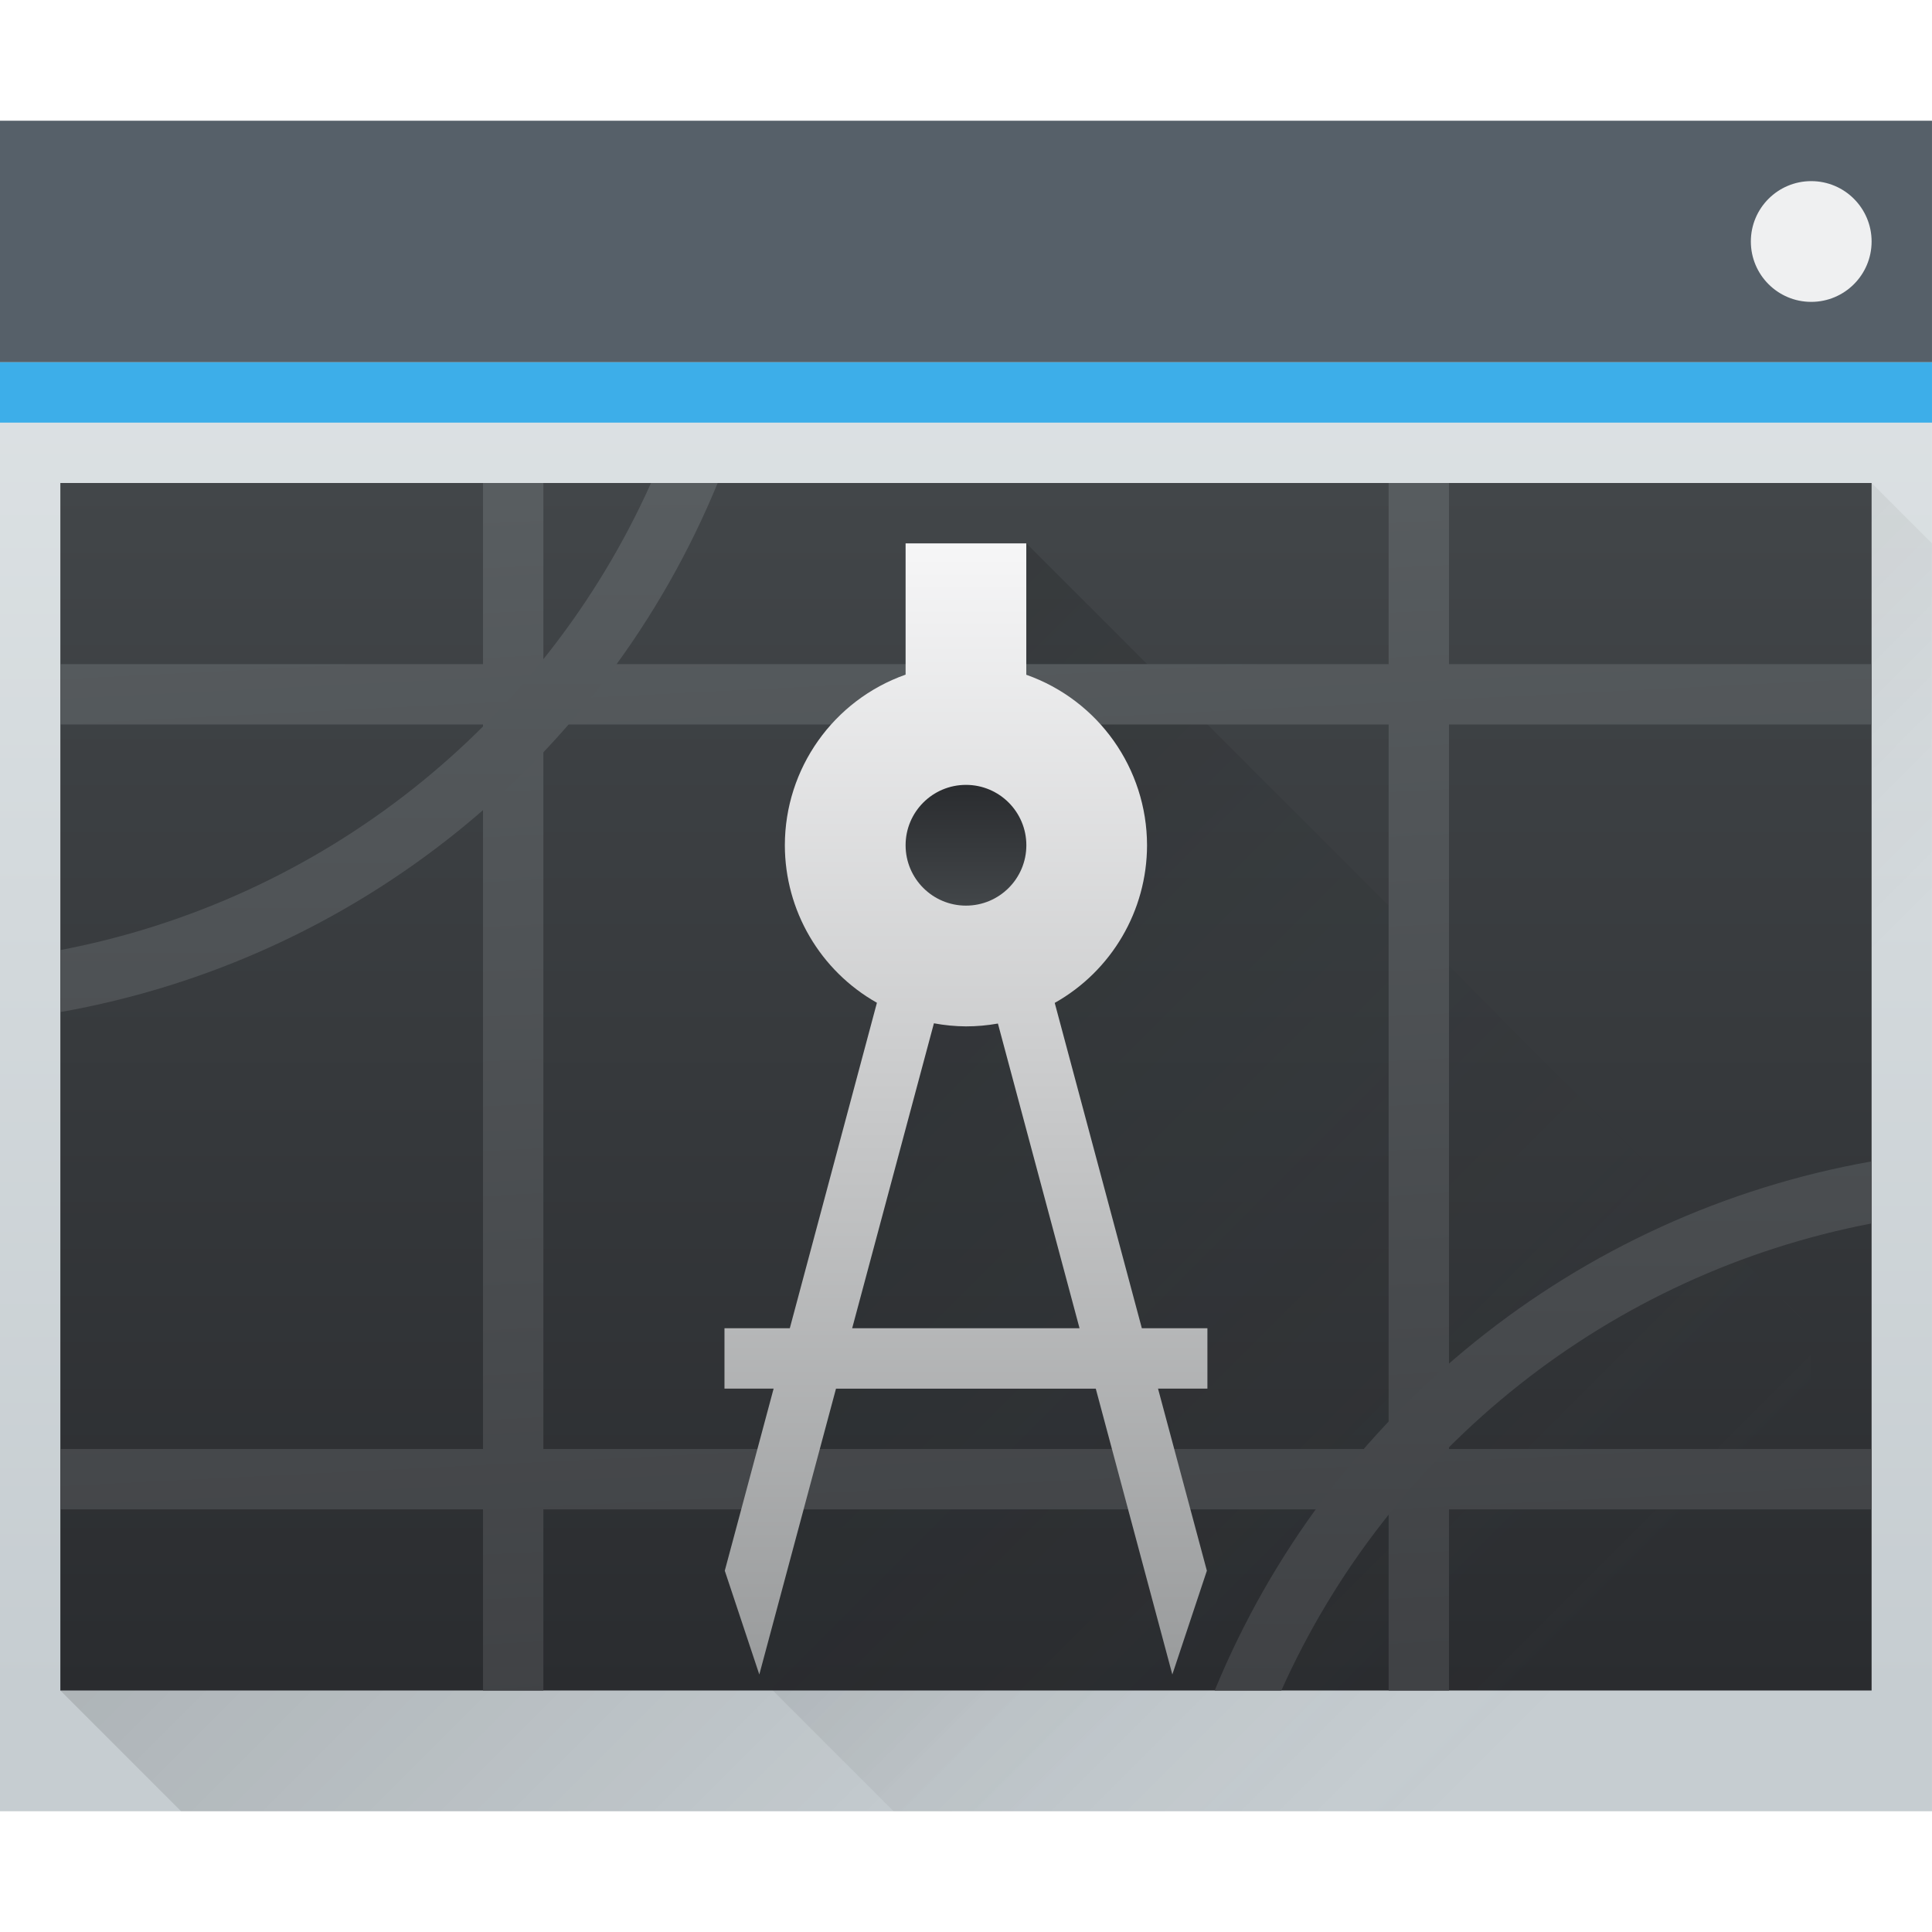
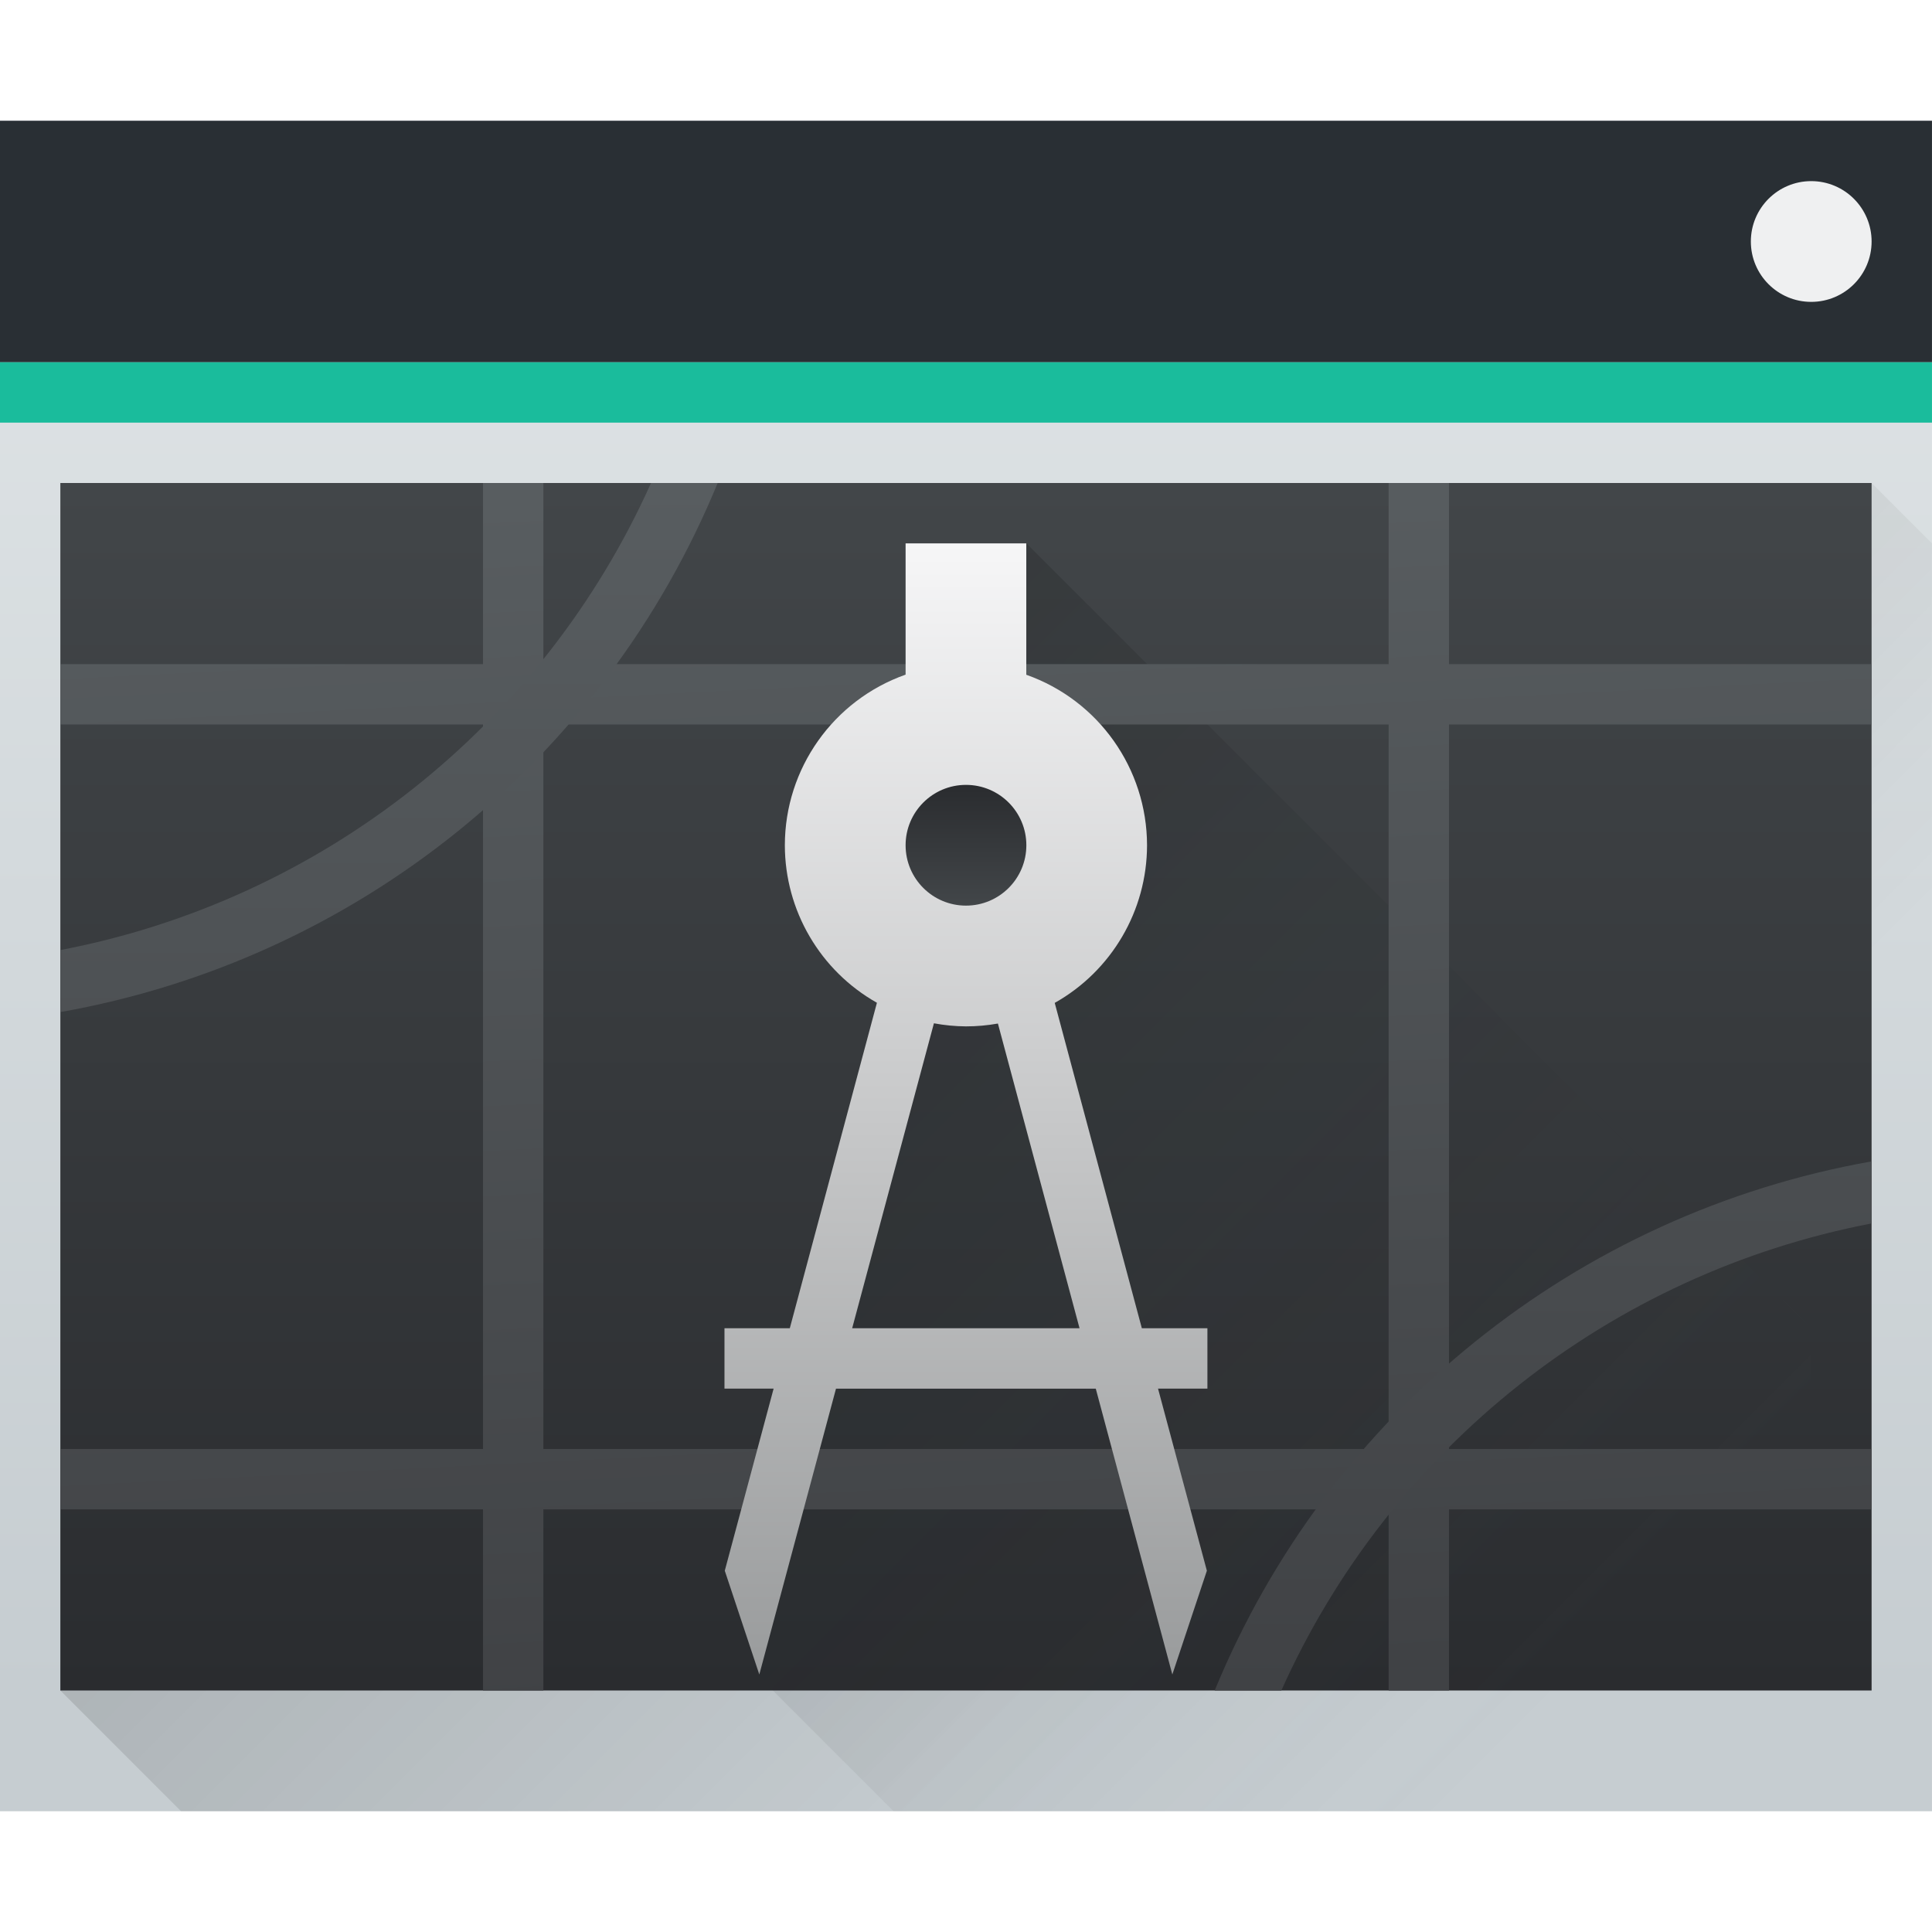
- <svg xmlns="http://www.w3.org/2000/svg" xmlns:xlink="http://www.w3.org/1999/xlink" width="32" version="1.1" height="32" viewBox="0 0 32 32">
+ <svg xmlns="http://www.w3.org/2000/svg" xmlns:xlink="http://www.w3.org/1999/xlink" width="32" version="1.1" height="32" viewBox="0 0 32 32" id="svg2">
  <defs id="defs5455">
    <linearGradient id="linearGradient4430">
      <stop style="stop-color:#404245" id="stop4432" />
      <stop offset="1" style="stop-color:#585d60" id="stop4434" />
    </linearGradient>
    <linearGradient xlink:href="#linearGradient4400" id="linearGradient4244" y1="521.798" x1="397.571" y2="537.798" x2="413.571" gradientUnits="userSpaceOnUse" gradientTransform="matrix(1 0 0 1 -384.5714 -512.798)" />
    <linearGradient xlink:href="#linearGradient4159" id="linearGradient4191" y1="525.798" y2="527.798" x2="0" gradientUnits="userSpaceOnUse" gradientTransform="matrix(1 0 0 1 -0.000012 3)" />
    <linearGradient id="linearGradient4159">
      <stop style="stop-color:#2a2c2f" id="stop4161" />
      <stop offset="1" style="stop-color:#424649" id="stop4163" />
    </linearGradient>
    <linearGradient xlink:href="#linearGradient4430" id="linearGradient4329" y1="28" x1="15" y2="8" x2="14" gradientUnits="userSpaceOnUse" />
    <linearGradient id="linearGradient4400">
      <stop style="stop-color:#020303" id="stop4402" />
      <stop offset="1" style="stop-color:#424649;stop-opacity:0" id="stop4404" />
    </linearGradient>
    <linearGradient id="linearGradient4303">
      <stop style="stop-color:#989a9b" id="stop4305" />
      <stop offset="1" style="stop-color:#f6f6f7" id="stop4307" />
    </linearGradient>
    <linearGradient xlink:href="#linearGradient4303" id="linearGradient4556" y1="25" y2="6" x2="0" gradientUnits="userSpaceOnUse" gradientTransform="matrix(1 0 0 1 384.5714 518.798)" />
    <linearGradient xlink:href="#linearGradient4430" id="linearGradient4583" y1="26" y2="6" x2="0" gradientUnits="userSpaceOnUse" gradientTransform="matrix(1 0 0 1 0 2)" />
    <linearGradient id="linearGradient4303-6">
      <stop style="stop-color:#c6cdd1" id="stop4305-7" />
      <stop offset="1" style="stop-color:#e0e5e7" id="stop4307-0" />
    </linearGradient>
    <linearGradient id="linearGradient4643-8" xlink:href="#linearGradient4303-6" y1="543.798" y2="502.655" x2="0" gradientUnits="userSpaceOnUse" gradientTransform="matrix(0.6666673 0 0 0.6351842 128.1901 198.5187)" />
    <linearGradient id="linearGradient4183" xlink:href="#linearGradient4293" y1="525.798" y2="540.798" x1="391.571" gradientUnits="userSpaceOnUse" x2="406.571" gradientTransform="matrix(1 0 0 1 -0.000007 0.000029)" />
    <linearGradient id="linearGradient4293">
      <stop id="stop4295" />
      <stop offset="1" style="stop-opacity:0" id="stop4297" />
    </linearGradient>
    <linearGradient xlink:href="#linearGradient4159" id="linearGradient4251" y1="543.798" y2="523.798" x2="0" gradientUnits="userSpaceOnUse" />
  </defs>
  <g id="layer1" transform="matrix(1 0 0 1 -384.5714 -515.798)">
    <rect width="32" x="384.571" y="517.798" rx="0" height="28" style="fill:url(#linearGradient4643-8)" id="rect4641-5" />
    <path style="fill:url(#linearGradient4183);opacity:0.2;fill-rule:evenodd" id="path4167" d="m 385.571,543.798 30,-20 1,1 -1e-5,21 -29,3e-5 z" />
-     <rect width="32" x="384.571" y="517.798" height="4" style="fill:#566069" id="rect4647-8" />
-     <rect width="32" x="384.571" y="521.798" height="1" style="fill:#3daee9" id="rect4649-8" />
+     <rect width="32" x="384.571" y="517.798" height="4" style="fill:#292f34;fill-opacity:1" id="rect4647-8" />
+     <rect width="32" x="384.571" y="521.798" height="1" style="fill:#1abc9c;fill-opacity:1" id="rect4649-8" />
    <rect width="30" x="385.571" y="523.798" height="20" style="fill:url(#linearGradient4251)" id="rect4653-5" />
    <rect width="2" x="413.571" y="518.798" rx="1" height="2" style="fill:#eff0f1" id="rect4661-1" />
    <path style="fill:url(#linearGradient4244);opacity:0.2;fill-rule:evenodd" id="path4236" d="M 17 9 L 12.557 27.756 L 14.801 30 L 30 30 L 30 22 L 17 9 z " transform="matrix(1 0 0 1 384.5714 515.798)" />
    <path style="fill:url(#linearGradient4329);stroke-linecap:square;stroke-width:0.1" id="rect4315" d="m 8,8 0,3 -7,0 0,1 7,0 0,12 -7,0 0,1 7,0 0,3 1,0 0,-3 14,0 0,3 1,0 0,-3 7,0 0,-1 -7,0 0,-12 7,0 0,-1 -7,0 0,-3 -1,0 0,3 -14,0 0,-3 z m 1,4 14,0 0,12 -14,0 z" transform="matrix(1 0 0 1 384.5714 515.798)" />
    <path style="fill:url(#linearGradient4583);stroke-linecap:square;stroke-width:0.1" id="path4560" d="M 10.783,8 C 8.98,12.021 5.328,14.909 1,15.736 l 0,1.027 C 5.89,15.899 9.998,12.593 11.887,8 Z M 31,19.236 C 26.112,20.102 22.007,23.409 20.119,28 l 1.104,0 C 23.024,23.981 26.674,21.093 31,20.264 Z" transform="matrix(1 0 0 1 384.5714 515.798)" />
    <path style="fill:url(#linearGradient4556);stroke-linecap:square;stroke-width:0.1" id="rect4530" d="m 399.571,524.798 0,2.174 a 3,3 0 0 0 -2,2.826 3,3 0 0 0 1.525,2.609 l -1.443,5.391 -1.082,0 0,1 0.814,0 -0.809,3.016 0.572,1.719 1.27,-4.734 4.303,0 1.268,4.734 0.572,-1.719 -0.809,-3.016 0.818,0 0,-1 -1.086,0 -1.443,-5.389 a 3,3 0 0 0 1.529,-2.611 3,3 0 0 0 -2,-2.824 l 0,-2.176 -2,0 z m 0.469,7.949 a 3,3 0 0 0 0.531,0.051 3,3 0 0 0 0.529,-0.047 l 1.352,5.047 -3.766,0 1.354,-5.051 z" />
    <circle cx="400.571" cy="529.798" style="shape-rendering:auto;color-interpolation-filters:linearRGB;fill:url(#linearGradient4191);image-rendering:auto;text-rendering:auto;color:#000000;color-rendering:auto;color-interpolation:sRGB" r="1" id="path4234" />
  </g>
</svg>
